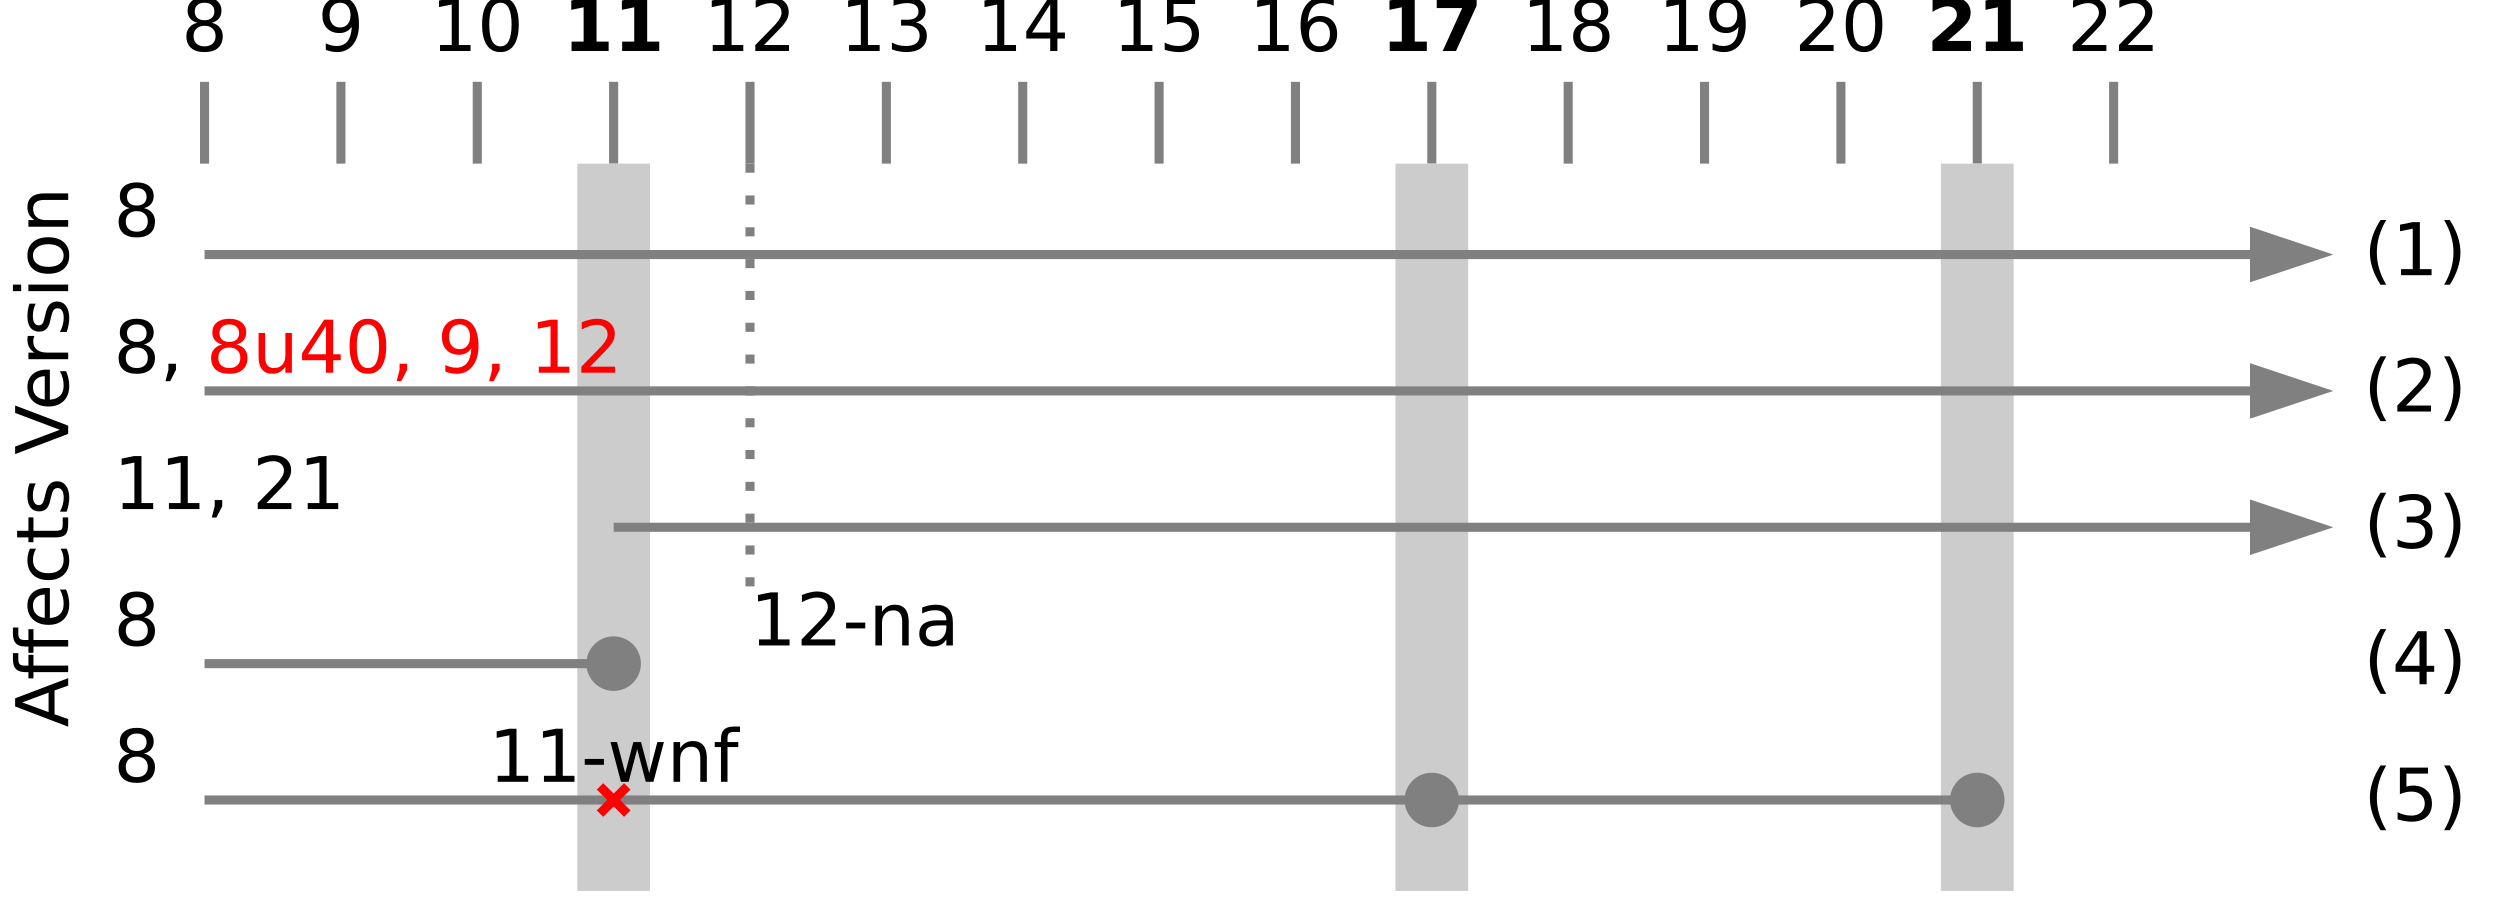
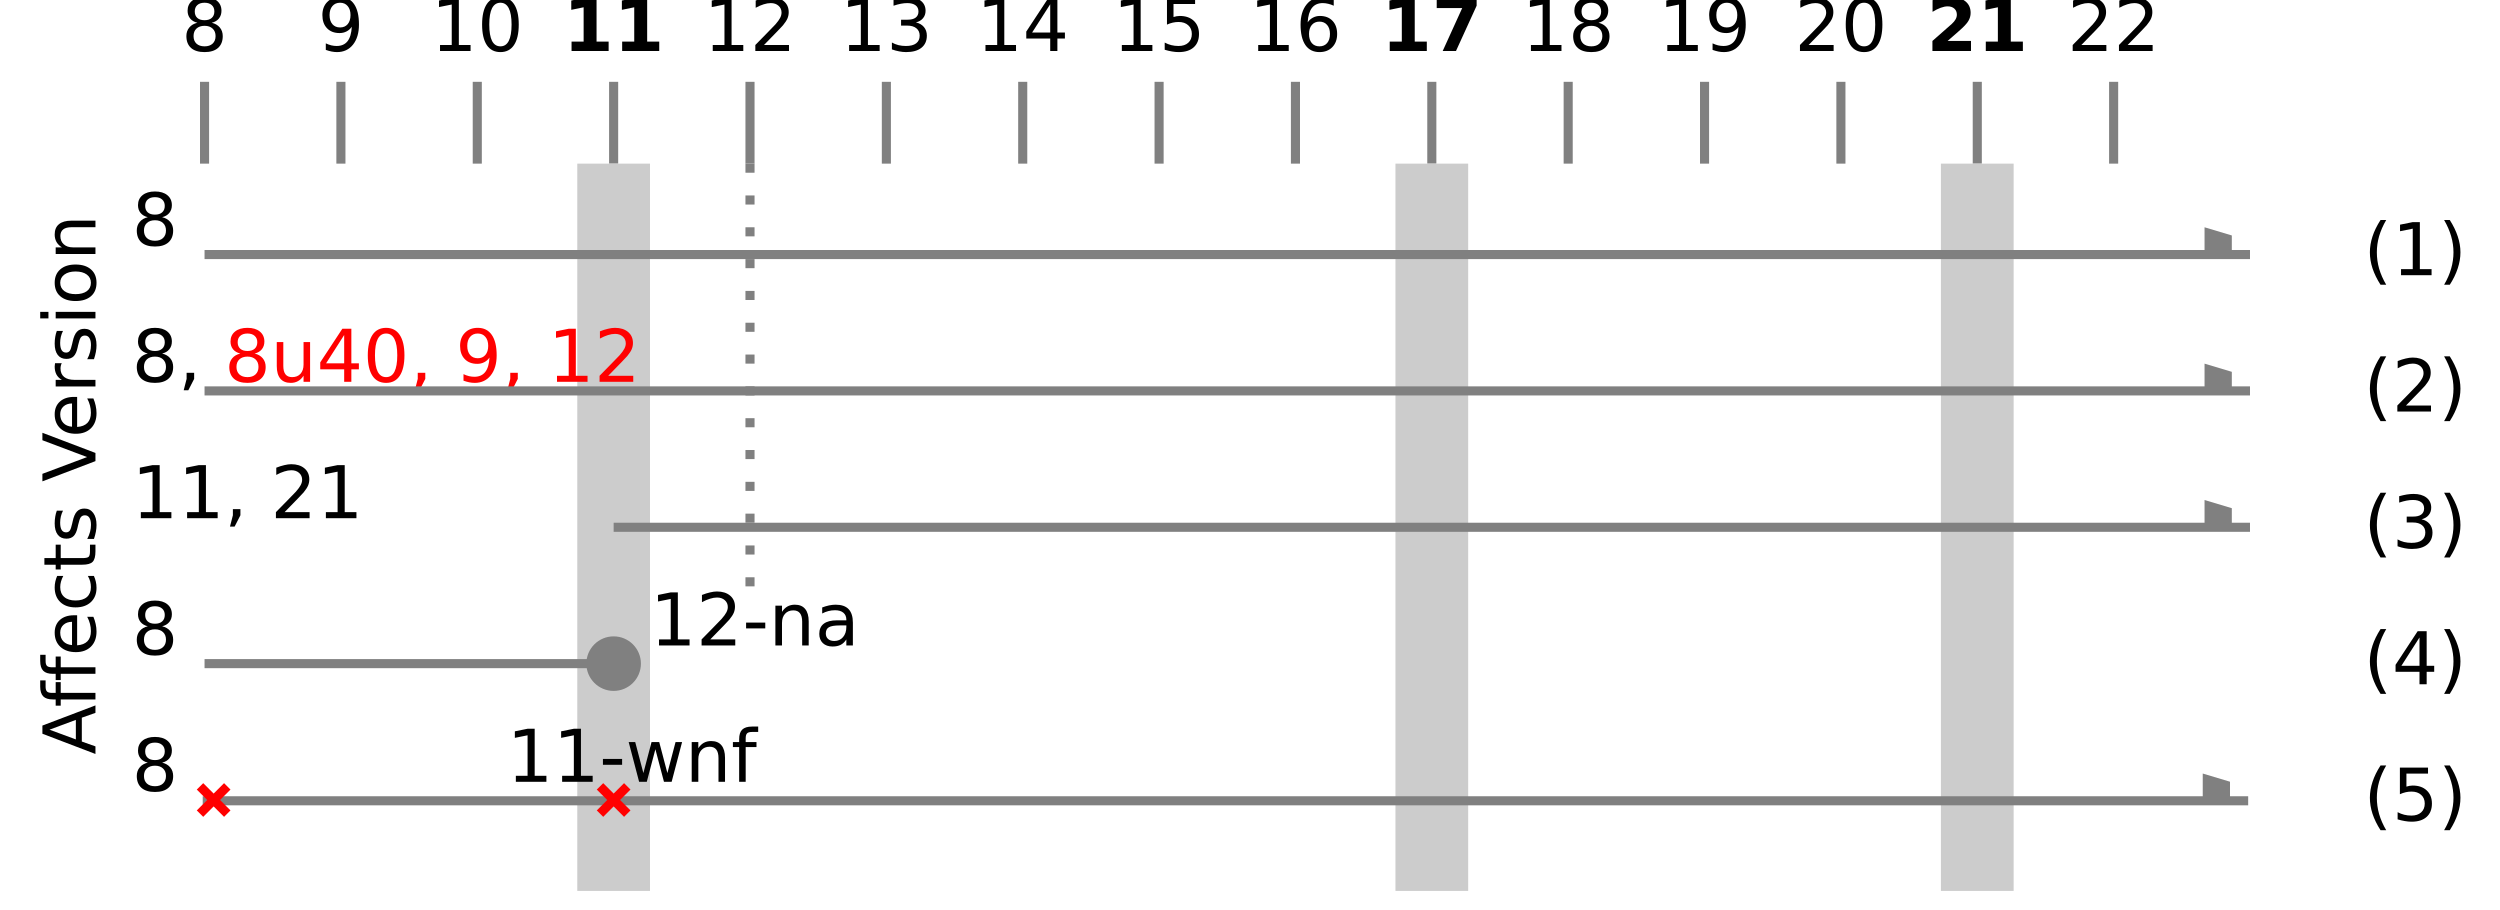
- <svg xmlns="http://www.w3.org/2000/svg" width="550" height="200" version="1.1">
-   <style>
+ <svg xmlns="http://www.w3.org/2000/svg" width="550" height="200" version="1.1" id="svg1108">
+   <defs id="defs1112">
+     <marker id="marker2763" refX="5.0" refY="3.0" orient="auto-start-reverse">
+       <path style="fill:context-stroke" d="m 10,3 -10,3 0,-6 z" id="path2761" />
+     </marker>
+     <marker style="overflow:visible" id="TriangleOutL" refX="0.0" refY="0.0" orient="auto">
+       <path transform="scale(0.8)" style="fill-rule:evenodd;fill:context-stroke;stroke:context-stroke;stroke-width:1.0pt" d="M 5.77,0.0 L -2.88,5.0 L -2.88,-5.0 L 5.77,0.0 z " id="path2579" />
+     </marker>
+     <marker style="overflow:visible;" id="Arrow2Send" refX="0.0" refY="0.0" orient="auto">
+       <path transform="scale(0.3) rotate(180) translate(-2.3,0)" d="M 8.719,4.034 L -2.207,0.016 L 8.719,-4.002 C 6.973,-1.63 6.983,1.616 8.719,4.034 z " style="stroke:context-stroke;fill-rule:evenodd;fill:context-stroke;stroke-width:0.625;stroke-linejoin:round;" id="path2470" />
+     </marker>
+     <marker style="overflow:visible;" id="Arrow2Mend" refX="0.0" refY="0.0" orient="auto">
+       <path transform="scale(0.6) rotate(180) translate(0,0)" d="M 8.719,4.034 L -2.207,0.016 L 8.719,-4.002 C 6.973,-1.63 6.983,1.616 8.719,4.034 z " style="stroke:context-stroke;fill-rule:evenodd;fill:context-stroke;stroke-width:0.625;stroke-linejoin:round;" id="path2464" />
+     </marker>
+     <marker style="overflow:visible;" id="Arrow2Lend" refX="0.0" refY="0.0" orient="auto">
+       <path transform="scale(1.1) rotate(180) translate(1,0)" d="M 8.719,4.034 L -2.207,0.016 L 8.719,-4.002 C 6.973,-1.63 6.983,1.616 8.719,4.034 z " style="stroke:context-stroke;fill-rule:evenodd;fill:context-stroke;stroke-width:0.625;stroke-linejoin:round;" id="path2458" />
+     </marker>
+     <marker style="overflow:visible;" id="Arrow1Send" refX="0.0" refY="0.0" orient="auto">
+       <path transform="scale(0.2) rotate(180) translate(6,0)" style="fill-rule:evenodd;fill:context-stroke;stroke:context-stroke;stroke-width:1.0pt;" d="M 0.0,0.0 L 5.0,-5.0 L -12.5,0.0 L 5.0,5.0 L 0.0,0.0 z " id="path2452" />
+     </marker>
+     <marker style="overflow:visible;" id="Arrow1Mend" refX="0.0" refY="0.0" orient="auto">
+       <path transform="scale(0.4) rotate(180) translate(10,0)" style="fill-rule:evenodd;fill:context-stroke;stroke:context-stroke;stroke-width:1.0pt;" d="M 0.0,0.0 L 5.0,-5.0 L -12.5,0.0 L 5.0,5.0 L 0.0,0.0 z " id="path2446" />
+     </marker>
+     <marker style="overflow:visible;" id="Arrow1Lend" refX="0.0" refY="0.0" orient="auto">
+       <path transform="scale(0.8) rotate(180) translate(12.5,0)" style="fill-rule:evenodd;fill:context-stroke;stroke:context-stroke;stroke-width:1.0pt;" d="M 0.0,0.0 L 5.0,-5.0 L -12.5,0.0 L 5.0,5.0 L 0.0,0.0 z " id="path2440" />
+     </marker>
+     <marker id="ExperimentalArrow" refX="5.0" refY="3.0" orient="auto-start-reverse">
+       <path style="fill:context-stroke" d="m 10,3 -10,3 0,-6 z" id="path2690" />
+     </marker>
+     <marker id="arrow-4" viewBox="0 0 20 18" refX="0" refY="9" markerWidth="20" markerHeight="18" orient="auto">
+       <path d="M 0,7 6,9 0,11 Z" fill="#808080" id="path1060-1" />
+     </marker>
+     <marker id="arrow-5" viewBox="0 0 20 18" refX="0" refY="9" markerWidth="20" markerHeight="18" orient="auto">
+       <path d="M 0,7 6,9 0,11 Z" fill="#808080" id="path1060-0" />
+     </marker>
+   </defs>
+   <style id="style985">
        rect {
            fill: none;
            stroke: black;
            stroke-width: 1;
        }
        text {
            font: 16px 'DejaVu Sans', sans-serif;
        }
        #head text {
            text-anchor: middle;
            dominant-baseline: text-bottom;
        }
        #refs text {
            dominant-baseline: middle;
        }
        text.lts {
            font-weight: bold;
        }
        #headlines line, #timeline path {
            stroke: #808080;
            stroke-width: 2;
        }
        #lts-lines line {
            stroke: #CCCCCC;
            stroke-width: 16;
        }
    </style>
-   <text x="15" y="160" transform="rotate(-90 15, 160)">Affects Version</text>
+   <text x="-166" y="21" transform="rotate(-90)" id="text987" style="font-style:normal;font-variant:normal;font-weight:normal;font-stretch:normal;font-size:16px;line-height:normal;font-family:'DejaVu Sans', sans-serif">Affects Version</text>
  <g id="head">
-     <text x="45" y="15">8</text>
-     <text x="75" y="15">9</text>
-     <text x="105" y="15">10</text>
-     <text x="135" y="15" class="lts">11</text>
-     <text x="165" y="15">12</text>
-     <text x="195" y="15">13</text>
-     <text x="225" y="15">14</text>
-     <text x="255" y="15">15</text>
-     <text x="285" y="15">16</text>
-     <text x="315" y="15" class="lts">17</text>
-     <text x="345" y="15">18</text>
-     <text x="375" y="15">19</text>
-     <text x="405" y="15">20</text>
-     <text x="435" y="15" class="lts">21</text>
-     <text x="465" y="15">22</text>
+     <text x="45" y="15" id="text989">8</text>
+     <text x="75" y="15" id="text991">9</text>
+     <text x="105" y="15" id="text993">10</text>
+     <text x="135" y="15" class="lts" id="text995">11</text>
+     <text x="165" y="15" id="text997">12</text>
+     <text x="195" y="15" id="text999">13</text>
+     <text x="225" y="15" id="text1001">14</text>
+     <text x="255" y="15" id="text1003">15</text>
+     <text x="285" y="15" id="text1005">16</text>
+     <text x="315" y="15" class="lts" id="text1007">17</text>
+     <text x="345" y="15" id="text1009">18</text>
+     <text x="375" y="15" id="text1011">19</text>
+     <text x="405" y="15" id="text1013">20</text>
+     <text x="435" y="15" class="lts" id="text1015">21</text>
+     <text x="465" y="15" id="text1017">22</text>
  </g>
  <g id="headlines">
-     <line x1="45" y1="18" x2="45" y2="36" />
-     <line x1="75" y1="18" x2="75" y2="36" />
-     <line x1="105" y1="18" x2="105" y2="36" />
-     <line x1="135" y1="18" x2="135" y2="36" />
-     <line x1="165" y1="18" x2="165" y2="36" />
-     <line x1="165" y1="36" x2="165" y2="130" stroke-dasharray="2 5" />
-     <line x1="195" y1="18" x2="195" y2="36" />
-     <line x1="225" y1="18" x2="225" y2="36" />
-     <line x1="255" y1="18" x2="255" y2="36" />
-     <line x1="285" y1="18" x2="285" y2="36" />
-     <line x1="315" y1="18" x2="315" y2="36" />
-     <line x1="345" y1="18" x2="345" y2="36" />
-     <line x1="375" y1="18" x2="375" y2="36" />
-     <line x1="405" y1="18" x2="405" y2="36" />
-     <line x1="435" y1="18" x2="435" y2="36" />
-     <line x1="465" y1="18" x2="465" y2="36" />
+     <line x1="45" y1="18" x2="45" y2="36" id="line1020" />
+     <line x1="75" y1="18" x2="75" y2="36" id="line1022" />
+     <line x1="105" y1="18" x2="105" y2="36" id="line1024" />
+     <line x1="135" y1="18" x2="135" y2="36" id="line1026" />
+     <line x1="165" y1="18" x2="165" y2="36" id="line1028" />
+     <line x1="165" y1="36" x2="165" y2="130" stroke-dasharray="2 5" id="line1030" />
+     <line x1="195" y1="18" x2="195" y2="36" id="line1032" />
+     <line x1="225" y1="18" x2="225" y2="36" id="line1034" />
+     <line x1="255" y1="18" x2="255" y2="36" id="line1036" />
+     <line x1="285" y1="18" x2="285" y2="36" id="line1038" />
+     <line x1="315" y1="18" x2="315" y2="36" id="line1040" />
+     <line x1="345" y1="18" x2="345" y2="36" id="line1042" />
+     <line x1="375" y1="18" x2="375" y2="36" id="line1044" />
+     <line x1="405" y1="18" x2="405" y2="36" id="line1046" />
+     <line x1="435" y1="18" x2="435" y2="36" id="line1048" />
+     <line x1="465" y1="18" x2="465" y2="36" id="line1050" />
  </g>
  <g id="lts-lines">
-     <line x1="135" y1="36" x2="135" y2="196" />
-     <line x1="315" y1="36" x2="315" y2="196" />
-     <line x1="435" y1="36" x2="435" y2="196" />
+     <line x1="135" y1="36" x2="135" y2="196" id="line1053" />
+     <line x1="315" y1="36" x2="315" y2="196" id="line1055" />
+     <line x1="435" y1="36" x2="435" y2="196" id="line1057" />
+   </g>
+   <g id="refs">
+     <text x="520" y="56" id="text1097">(1)</text>
+     <text x="520" y="86" id="text1099">(2)</text>
+     <text x="520" y="116" id="text1101">(3)</text>
+     <text x="520" y="146" id="text1103">(4)</text>
+     <text x="520" y="176" id="text1105">(5)</text>
  </g>
  <g id="timeline">
-     <defs>
+     <defs id="defs1066">
      <marker id="arrow" viewBox="0 0 20 18" refX="0" refY="9" markerWidth="20" markerHeight="18" orient="auto">
-         <path d="M 0 7 L 6 9 L 0 11 Z" fill="#808080" />
+         <path d="M 0 7 L 6 9 L 0 11 Z" fill="#808080" id="path1060" />
      </marker>
      <marker id="circle" viewBox="0 0 12 12" refX="6" refY="6" markerWidth="12" markerHeight="12" orient="auto">
-         <circle cx="6" cy="6" r="3" fill="#808080" />
+         <circle cx="6" cy="6" r="3" fill="#808080" id="circle1063" />
      </marker>
    </defs>
-     <text x="25" y="52">8</text>
-     <path d="M 45, 56 L 495, 56" marker-end="url(#arrow)" />
-     <text x="25" y="82">8,
-         <tspan fill="red">8u40, 9, 12</tspan>
+     <text x="29" y="54" id="text1068" style="font-style:normal;font-variant:normal;font-weight:normal;font-stretch:normal;font-size:16px;line-height:normal;font-family:'DejaVu Sans', sans-serif">8</text>
+     <path d="M 45, 56 L 495, 56" marker-end="url(#arrow)" id="path1070" style="marker-end:url(#marker2763)" />
+     <text x="29" y="84" id="text1074" style="font-style:normal;font-variant:normal;font-weight:normal;font-stretch:normal;font-size:16px;line-height:normal;font-family:'DejaVu Sans', sans-serif">8, <tspan fill="#ff0000" id="tspan1072">8u40, 9, 12</tspan>
    </text>
-     <path d="M 45, 86 L 495, 86" marker-end="url(#arrow)" />
-     <text x="25" y="112">11, 21</text>
-     <path d="M 135, 116 L 495, 116" marker-end="url(#arrow)" />
-     <text x="25" y="142">8</text>
-     <text x="165" y="142">12-na</text>
-     <path d="M  45, 146 L 135, 146" marker-end="url(#circle)" />
-     <text x="25" y="172">8</text>
-     <text x="135" y="172" style="text-anchor: middle">11-wnf</text>
-     <path d="M 45, 176 L 315, 176 L 435, 176" marker-mid="url(#circle)" marker-end="url(#circle)" />
-     <path d="M 132, 173 L 138, 179              M 138, 173 L 132, 179" style="stroke: red" />
-   </g>
-   <g id="refs">
-     <text x="520" y="56">(1)</text>
-     <text x="520" y="86">(2)</text>
-     <text x="520" y="116">(3)</text>
-     <text x="520" y="146">(4)</text>
-     <text x="520" y="176">(5)</text>
+     <path d="M 45, 86 L 495, 86" marker-end="url(#arrow)" id="path1076" style="marker-end:url(#marker2763)" />
+     <text x="29" y="114" id="text1078" style="font-style:normal;font-variant:normal;font-weight:normal;font-stretch:normal;font-size:16px;line-height:normal;font-family:'DejaVu Sans', sans-serif">11, 21</text>
+     <path d="M 135, 116 L 495, 116" marker-end="url(#arrow)" id="path1080" style="marker-end:url(#marker2763)" />
+     <text x="29" y="144" id="text1082" style="font-style:normal;font-variant:normal;font-weight:normal;font-stretch:normal;font-size:16px;line-height:normal;font-family:'DejaVu Sans', sans-serif">8</text>
+     <text x="143" y="142" id="text1084" style="font-style:normal;font-variant:normal;font-weight:normal;font-stretch:normal;font-size:16px;line-height:normal;font-family:'DejaVu Sans', sans-serif">12-na</text>
+     <path d="M  45, 146 L 135, 146" marker-end="url(#circle)" id="path1086" />
+     <text x="29" y="174" id="text1088" style="font-style:normal;font-variant:normal;font-weight:normal;font-stretch:normal;font-size:16px;line-height:normal;font-family:'DejaVu Sans', sans-serif">8</text>
+     <text x="139" y="172" style="font-style:normal;font-variant:normal;font-weight:normal;font-stretch:normal;font-size:16px;line-height:normal;font-family:'DejaVu Sans', sans-serif;text-anchor:middle" id="text1090">11-wnf</text>
+     <path d="M 44.598,176.174 H 494.598" marker-end="url(#arrow-4)" id="path1076-6" style="stroke:#808080;stroke-width:1.999;stroke-linecap:butt;stroke-miterlimit:4;stroke-dasharray:none;marker-end:url(#marker2763)" />
+     <path d="m 44,173 2.633,2.633 L 50,179 m 0,-6 -6,6" style="stroke:#ff0000;stroke-width:2" id="path1094-7" />
+     <path d="M 132, 173 L 138, 179              M 138, 173 L 132, 179" style="stroke: red" id="path1094" />
  </g>
</svg>
